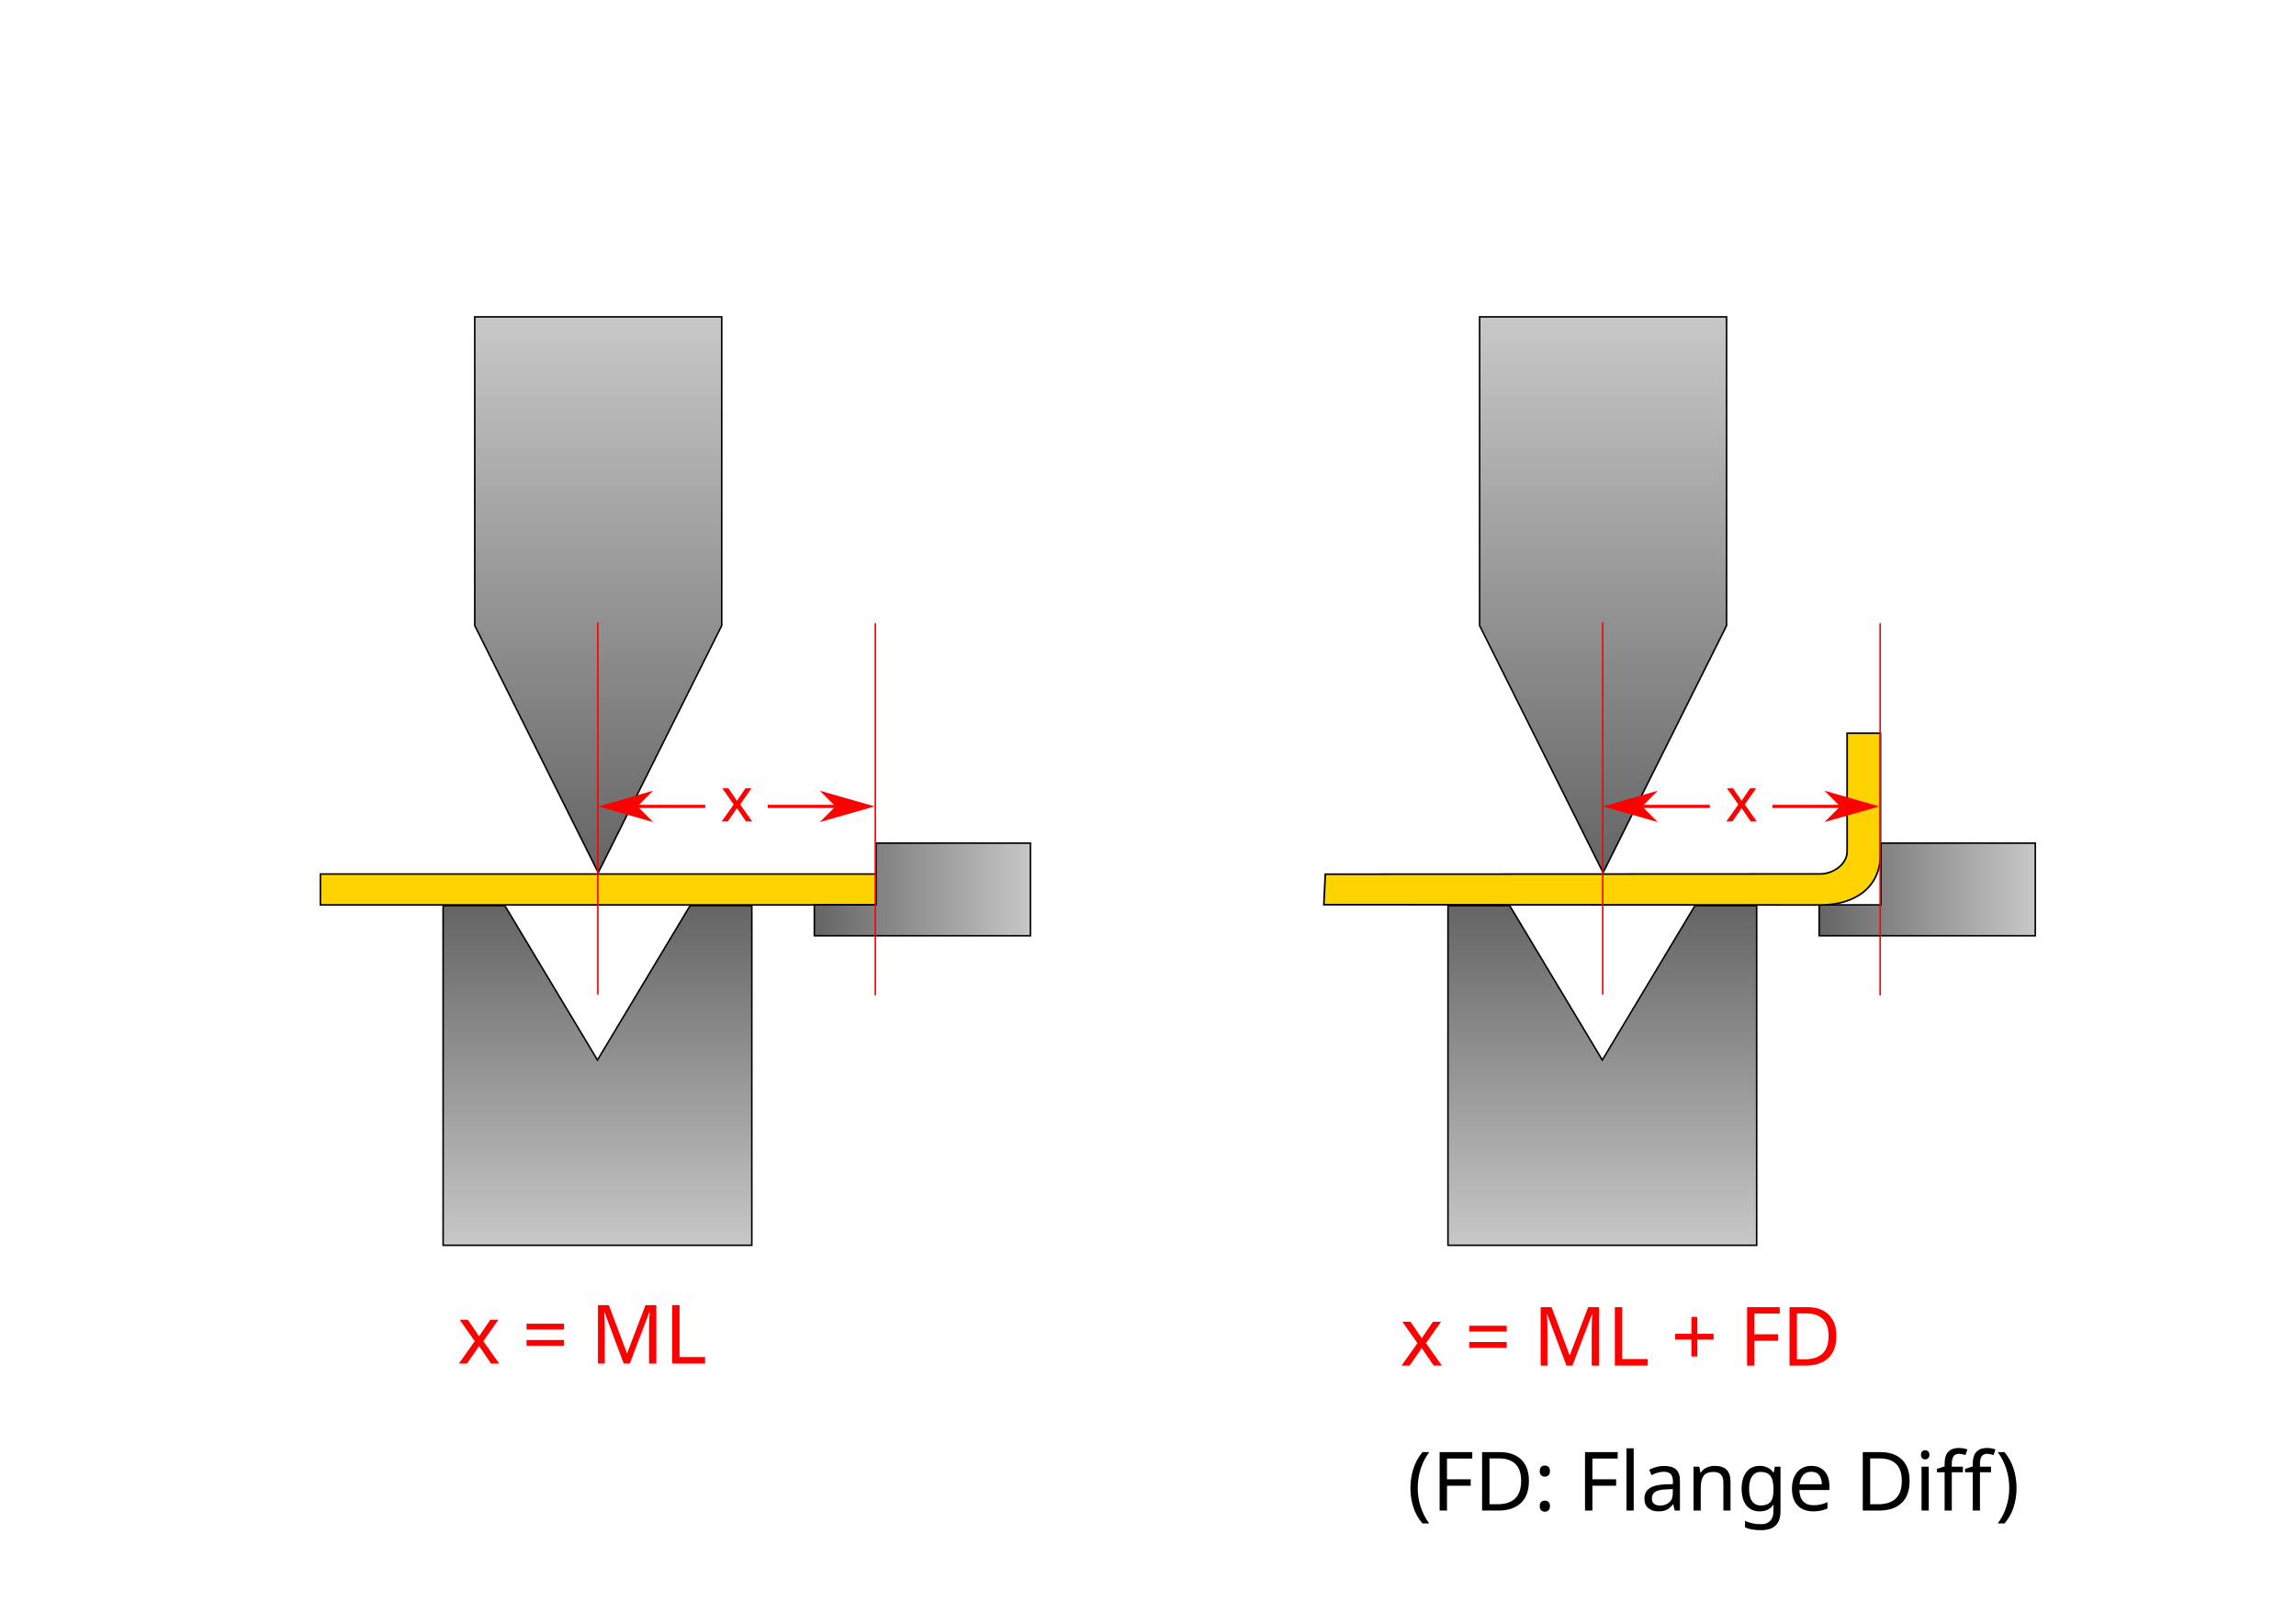
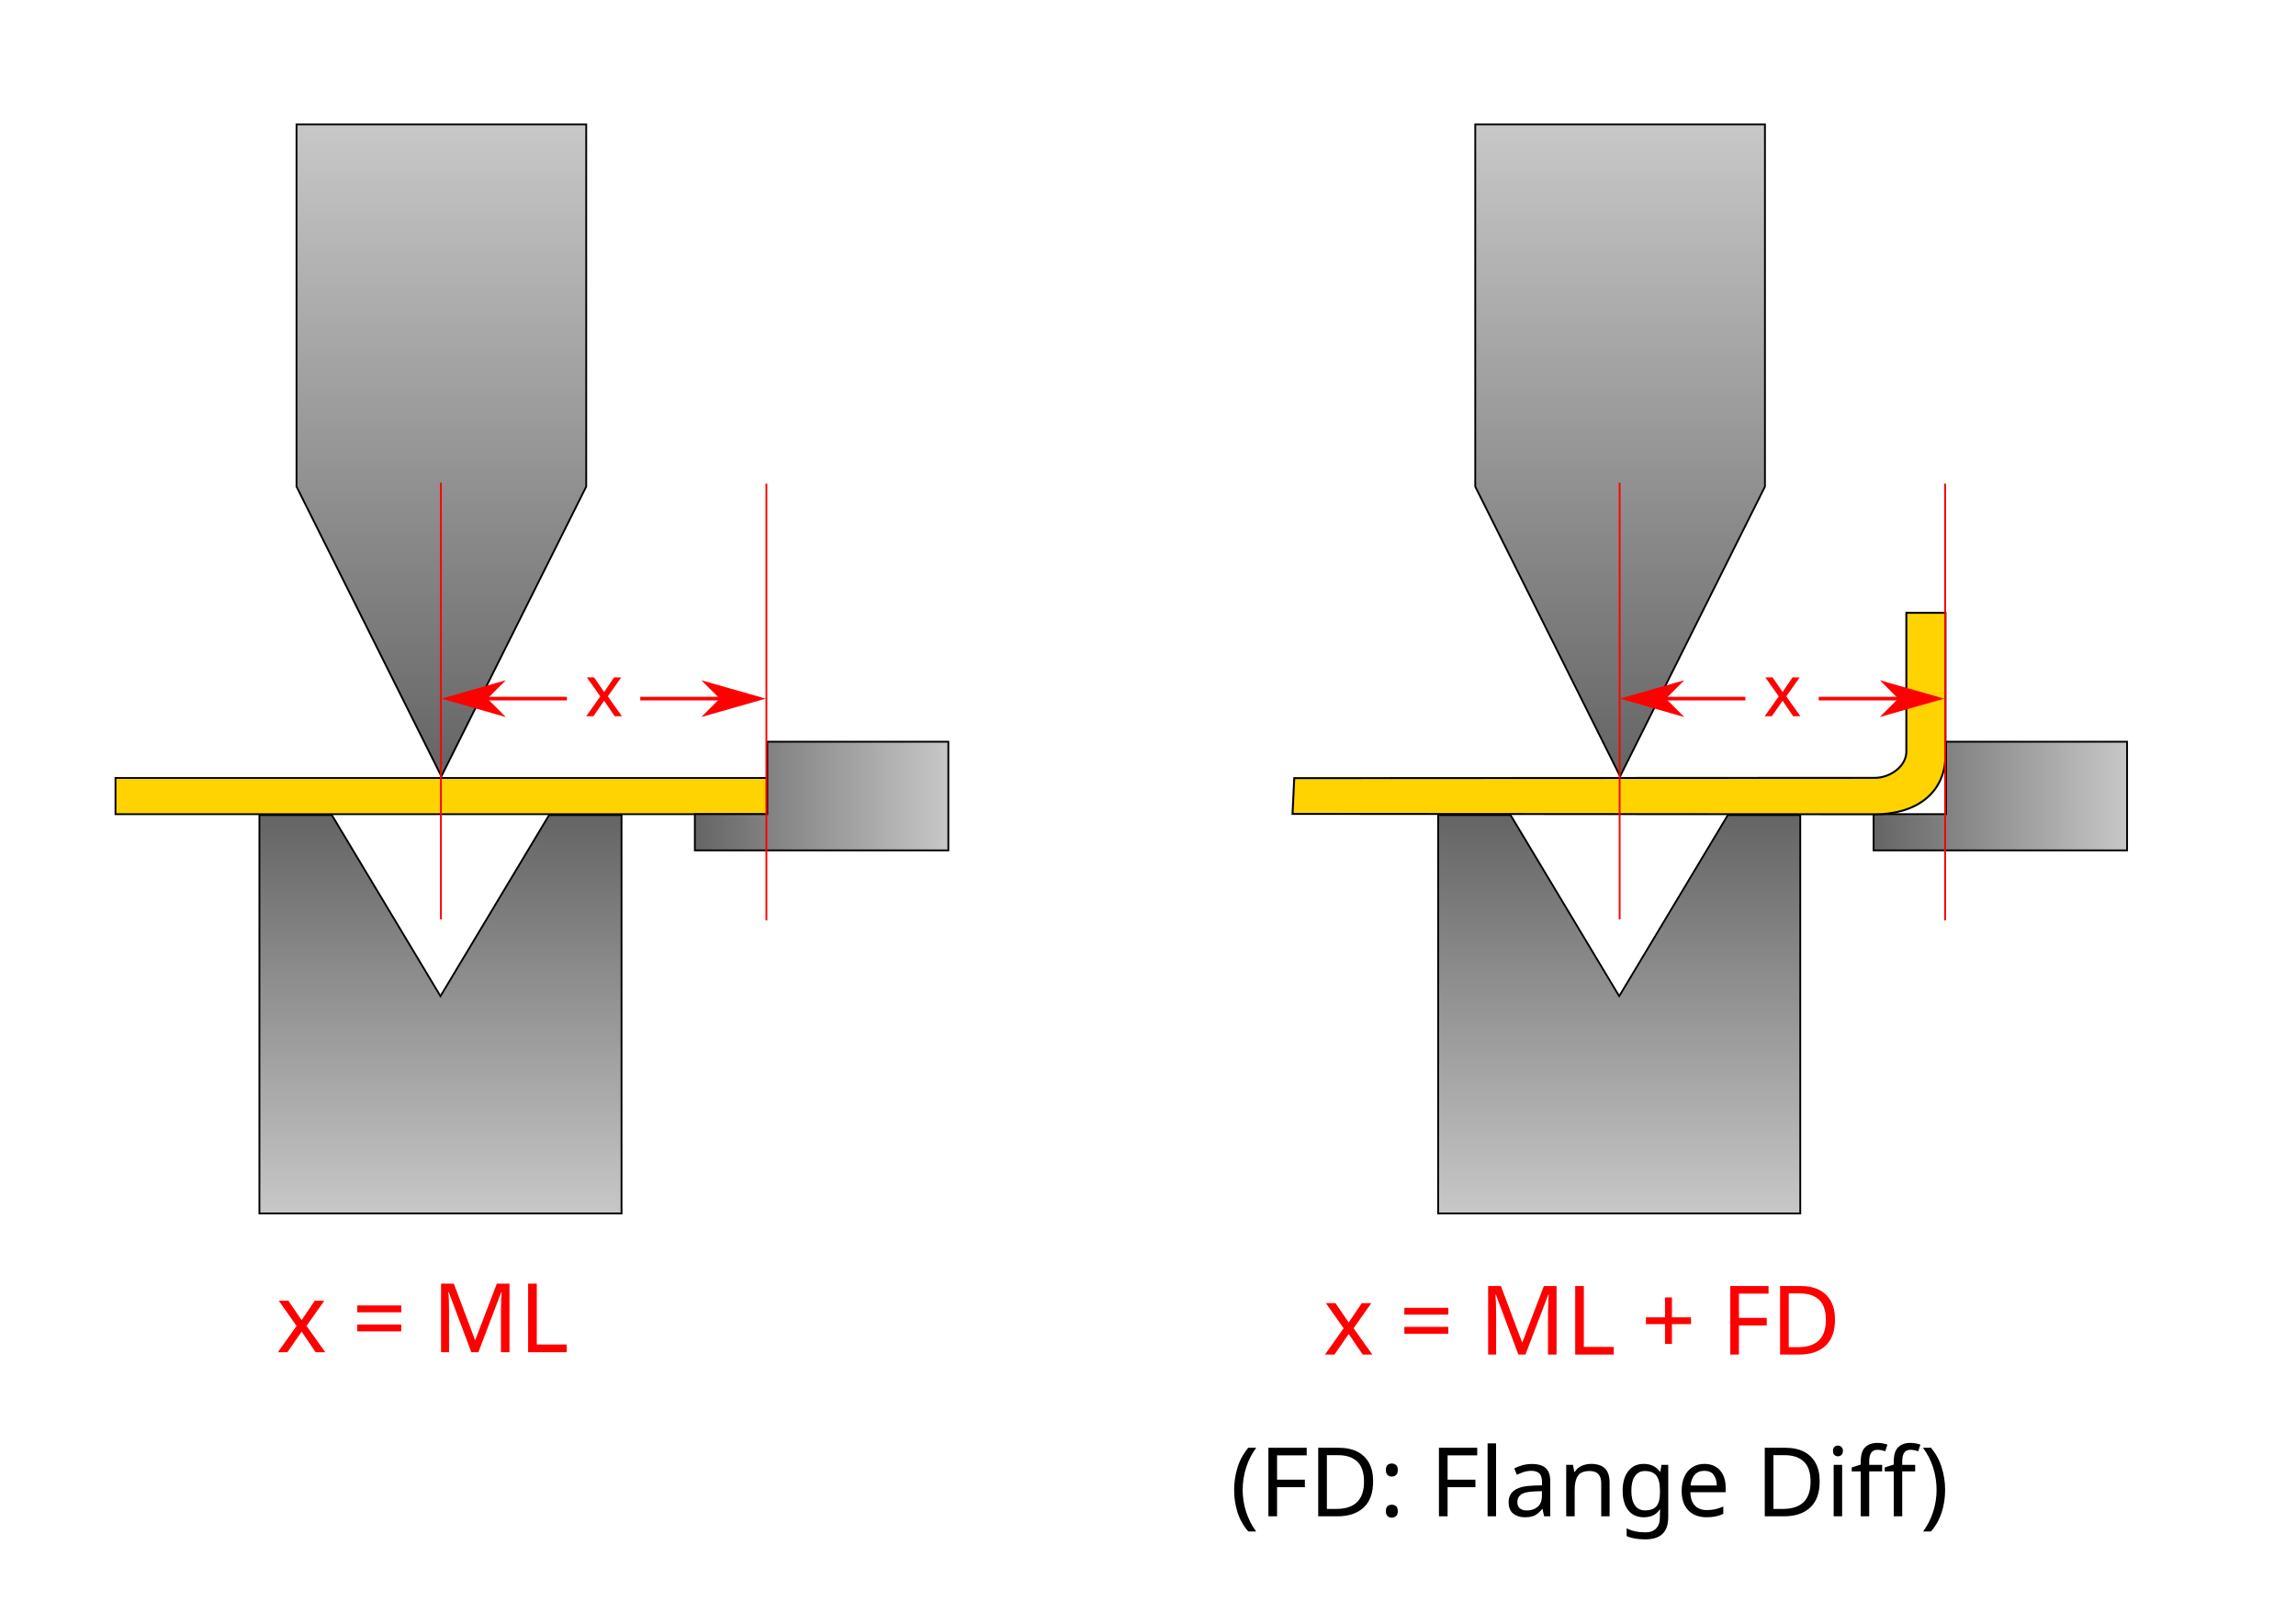
<svg xmlns="http://www.w3.org/2000/svg" xmlns:xlink="http://www.w3.org/1999/xlink" version="1.0" width="297mm" height="210mm" id="svg2">
  <defs id="defs4">
    <marker orient="auto" refY="0" refX="0" id="Arrow1Lstart" style="overflow:visible">
      <path id="path8529" d="M 0,0 5,-5 -12.5,0 5,5 Z" style="fill:#ff0000;fill-opacity:1;fill-rule:evenodd;stroke:#ff0000;stroke-width:1pt;stroke-opacity:1" transform="matrix(0.8,0,0,0.8,10,0)" />
    </marker>
    <marker refX="0" refY="0" orient="auto" style="overflow:visible" id="Arrow2Mend">
      <path d="M 8.719,4.034 -2.207,0.016 8.719,-4.002 C 6.973,-1.63 6.983,1.616 8.719,4.034 Z" transform="scale(-0.6)" style="font-size:12px;fill-rule:evenodd;stroke-width:0.625;stroke-linejoin:round" id="path15920" />
    </marker>
    <linearGradient id="linearGradient8955">
      <stop style="stop-color:#646464;stop-opacity:1" offset="0" id="stop8957" />
      <stop style="stop-color:#c8c8c8;stop-opacity:1" offset="1" id="stop9938" />
    </linearGradient>
-     <linearGradient x1="320" y1="511.862" x2="320" y2="732.862" id="linearGradient8967" xlink:href="#linearGradient8955" gradientUnits="userSpaceOnUse" gradientTransform="matrix(0.7546274,0,0,0.7546274,681.3974,-4.277231)" />
-     <linearGradient x1="320" y1="452.862" x2="320" y2="91.862" id="linearGradient10967" xlink:href="#linearGradient8955" gradientUnits="userSpaceOnUse" gradientTransform="matrix(0.7546274,0,0,0.7546274,681.7747,24.86097)" />
-     <linearGradient x1="459.5" y1="502.362" x2="600.5" y2="502.362" id="linearGradient12913" xlink:href="#linearGradient8955" gradientUnits="userSpaceOnUse" gradientTransform="matrix(0.7546274,0,0,0.7546274,681.7747,-4.654549)" />
+     <linearGradient x1="320" y1="511.862" x2="320" y2="732.862" id="linearGradient8967" xlink:href="#linearGradient8955" gradientUnits="userSpaceOnUse" gradientTransform="matrix(0.8851991,0,0,0.8851991,647.8662,-115.4607)" />
+     <linearGradient x1="320" y1="452.862" x2="320" y2="91.862" id="linearGradient10967" xlink:href="#linearGradient8955" gradientUnits="userSpaceOnUse" gradientTransform="matrix(0.8851991,0,0,0.8851991,648.3089,-81.28076)" />
+     <linearGradient x1="459.5" y1="502.362" x2="600.5" y2="502.362" id="linearGradient12913" xlink:href="#linearGradient8955" gradientUnits="userSpaceOnUse" gradientTransform="matrix(0.8851991,0,0,0.8851991,648.3089,-115.9033)" />
    <marker orient="auto" refY="0" refX="0" id="Arrow1Lstart-7" style="overflow:visible">
      <path id="path8529-5" d="M 0,0 5,-5 -12.5,0 5,5 Z" style="fill:#ff0000;fill-opacity:1;fill-rule:evenodd;stroke:#ff0000;stroke-width:1pt;stroke-opacity:1" transform="matrix(0.8,0,0,0.8,10,0)" />
    </marker>
    <linearGradient x1="459.5" y1="502.362" x2="600.5" y2="502.362" id="linearGradient12913-2" xlink:href="#linearGradient8955" gradientUnits="userSpaceOnUse" gradientTransform="translate(71.0237,-100.4501)" />
    <marker style="overflow:visible" id="Arrow1Lstart-6" refX="0" refY="0" orient="auto">
      <path transform="matrix(0.8,0,0,0.8,10,0)" style="fill:#ff0000;fill-opacity:1;fill-rule:evenodd;stroke:#ff0000;stroke-width:1pt;stroke-opacity:1" d="M 0,0 5,-5 -12.5,0 5,5 Z" id="path8529-0" />
    </marker>
    <marker id="Arrow2Mend-1" style="overflow:visible" orient="auto" refY="0" refX="0">
      <path id="path15920-8" style="font-size:12px;fill-rule:evenodd;stroke-width:0.625;stroke-linejoin:round" transform="scale(-0.6)" d="M 8.719,4.034 -2.207,0.016 8.719,-4.002 C 6.973,-1.63 6.983,1.616 8.719,4.034 Z" />
    </marker>
    <marker style="overflow:visible" id="Arrow1Lstart-7-0" refX="0" refY="0" orient="auto">
      <path transform="matrix(0.8,0,0,0.8,10,0)" style="fill:#ff0000;fill-opacity:1;fill-rule:evenodd;stroke:#ff0000;stroke-width:1pt;stroke-opacity:1" d="M 0,0 5,-5 -12.5,0 5,5 Z" id="path8529-5-2" />
    </marker>
-     <linearGradient xlink:href="#linearGradient8955" id="linearGradient10735" gradientUnits="userSpaceOnUse" gradientTransform="matrix(0.7546274,0,0,0.7546274,190.4962,24.86095)" x1="320" y1="452.862" x2="320" y2="91.862" />
-     <linearGradient xlink:href="#linearGradient8955" id="linearGradient10737" gradientUnits="userSpaceOnUse" gradientTransform="matrix(0.7546274,0,0,0.7546274,190.1189,-4.277237)" x1="320" y1="511.862" x2="320" y2="732.862" />
-     <linearGradient xlink:href="#linearGradient8955" id="linearGradient10739" gradientUnits="userSpaceOnUse" gradientTransform="matrix(0.7546274,0,0,0.7546274,190.4962,-4.654558)" x1="459.5" y1="502.362" x2="600.5" y2="502.362" />
+     <linearGradient xlink:href="#linearGradient8955" id="linearGradient10735" gradientUnits="userSpaceOnUse" gradientTransform="matrix(0.8851991,0,0,0.8851991,72.02535,-81.28078)" x1="320" y1="452.862" x2="320" y2="91.862" />
+     <linearGradient xlink:href="#linearGradient8955" id="linearGradient10737" gradientUnits="userSpaceOnUse" gradientTransform="matrix(0.8851991,0,0,0.8851991,71.58276,-115.4607)" x1="320" y1="511.862" x2="320" y2="732.862" />
+     <linearGradient xlink:href="#linearGradient8955" id="linearGradient10739" gradientUnits="userSpaceOnUse" gradientTransform="matrix(0.8851991,0,0,0.8851991,72.02535,-115.9033)" x1="459.5" y1="502.362" x2="600.5" y2="502.362" />
    <marker orient="auto" refY="0" refX="0" id="Arrow1Lstart-7-3" style="overflow:visible">
      <path id="path8529-5-6" d="M 0,0 5,-5 -12.5,0 5,5 Z" style="fill:#ff0000;fill-opacity:1;fill-rule:evenodd;stroke:#ff0000;stroke-width:1pt;stroke-opacity:1" transform="matrix(0.8,0,0,0.8,10,0)" />
    </marker>
    <marker orient="auto" refY="0" refX="0" id="Arrow1Lstart-5" style="overflow:visible">
      <path id="path8529-3" d="M 0,0 5,-5 -12.5,0 5,5 Z" style="fill:#ff0000;fill-opacity:1;fill-rule:evenodd;stroke:#ff0000;stroke-width:1pt;stroke-opacity:1" transform="matrix(0.8,0,0,0.8,10,0)" />
    </marker>
  </defs>
  <g transform="translate(-139.5,60.3386)" id="layer1">
-     <path d="M 862.885,94.56 V 245.485 L 923.256,366.226 983.626,245.485 V 94.56 Z" style="fill:url(#linearGradient10967);fill-opacity:1;fill-rule:evenodd;stroke:#000000;stroke-width:0.755px;stroke-linecap:butt;stroke-linejoin:miter;stroke-opacity:1" id="path2162" />
-     <path d="M 847.415,382.365 V 548.383 H 998.341 V 382.365 H 968.156 L 922.878,457.828 C 922.878,457.828 877.601,382.365 877.601,382.365 Z" style="fill:url(#linearGradient8967);fill-opacity:1;fill-rule:evenodd;stroke:#000000;stroke-width:0.755px;stroke-linecap:butt;stroke-linejoin:miter;stroke-opacity:1" id="path2164" />
-     <path d="M 1028.903,381.988 V 397.081 H 1134.551 V 351.803 H 1059.088 V 381.988 Z" style="fill:url(#linearGradient12913);fill-opacity:1;fill-rule:evenodd;stroke:#000000;stroke-width:0.755px;stroke-linecap:butt;stroke-linejoin:miter;stroke-opacity:1" id="path3139" />
-     <path style="fill:none;stroke:#ff0000;stroke-width:1.509;stroke-linecap:butt;stroke-linejoin:miter;stroke-miterlimit:4;stroke-dasharray:none;stroke-opacity:1;marker-start:url(#Arrow1Lstart)" d="M 926.112,333.848 C 926.112,333.848 975.459,333.848 975.459,333.848" id="path8525" />
-     <text xml:space="preserve" style="font-style:normal;font-weight:normal;font-size:30.185px;line-height:1.25;font-family:sans-serif;letter-spacing:0px;word-spacing:0px;fill:#ff0000;fill-opacity:1;stroke:none;stroke-width:0.755" x="982.979" y="341.178" id="text10391">
-       <tspan id="tspan10389" x="982.979" y="341.178" style="stroke-width:0.755">x</tspan>
+     <path d="M 860.757,0.478 V 177.518 L 931.573,319.15 1002.389,177.518 V 0.478 Z" style="fill:url(#linearGradient10967);fill-opacity:1;fill-rule:evenodd;stroke:#000000;stroke-width:0.885px;stroke-linecap:butt;stroke-linejoin:miter;stroke-opacity:1" id="path2162" />
+     <path d="M 842.61,338.082 V 532.826 H 1019.65 V 338.082 H 984.242 L 931.13,426.602 C 931.13,426.602 878.018,338.082 878.018,338.082 Z" style="fill:url(#linearGradient8967);fill-opacity:1;fill-rule:evenodd;stroke:#000000;stroke-width:0.885px;stroke-linecap:butt;stroke-linejoin:miter;stroke-opacity:1" id="path2164" />
+     <path d="M 1055.5,337.639 V 355.343 H 1179.428 V 302.231 H 1090.908 V 337.639 Z" style="fill:url(#linearGradient12913);fill-opacity:1;fill-rule:evenodd;stroke:#000000;stroke-width:0.885px;stroke-linecap:butt;stroke-linejoin:miter;stroke-opacity:1" id="path3139" />
+     <path style="fill:none;stroke:#ff0000;stroke-width:1.77;stroke-linecap:butt;stroke-linejoin:miter;stroke-miterlimit:4;stroke-dasharray:none;stroke-opacity:1;marker-start:url(#Arrow1Lstart)" d="M 934.924,281.17 C 934.924,281.17 992.808,281.17 992.808,281.17" id="path8525" />
+     <text xml:space="preserve" style="font-style:normal;font-weight:normal;font-size:35.408px;line-height:1.25;font-family:sans-serif;letter-spacing:0px;word-spacing:0px;fill:#ff0000;fill-opacity:1;stroke:none;stroke-width:0.885" x="1001.63" y="289.768" id="text10391">
+       <tspan id="tspan10389" x="1001.63" y="289.768" style="stroke-width:0.885">x</tspan>
    </text>
-     <path style="fill:#ffd300;fill-opacity:1;stroke:#000000;stroke-width:0.811;stroke-linecap:butt;stroke-linejoin:miter;stroke-miterlimit:4;stroke-dasharray:none;stroke-opacity:1" d="M 786.732,381.877 1029.514,382.038 C 1045.399,382.095 1059.712,374.13 1058.864,355.347 V 298.087 H 1042.559 V 355.426 C 1042.896,361.817 1035.98,366.813 1029.549,366.861 L 787.445,366.982 Z" id="path10639" />
-     <path style="fill:none;stroke:#ff0000;stroke-width:0.755;stroke-linecap:butt;stroke-linejoin:miter;stroke-miterlimit:4;stroke-dasharray:none;stroke-opacity:1" d="M 1058.719,426.236 C 1058.719,426.236 1058.719,244.27 1058.719,244.27" id="path849-6" />
-     <path style="fill:none;stroke:#ff0000;stroke-width:0.755;stroke-linecap:butt;stroke-linejoin:miter;stroke-miterlimit:4;stroke-dasharray:none;stroke-opacity:1" d="M 923.06,425.828 C 923.06,425.828 923.06,243.862 923.06,243.862" id="path849" />
-     <path d="M 371.607,94.56 V 245.485 L 431.977,366.226 492.347,245.485 V 94.56 Z" style="fill:url(#linearGradient10735);fill-opacity:1;fill-rule:evenodd;stroke:#000000;stroke-width:0.755px;stroke-linecap:butt;stroke-linejoin:miter;stroke-opacity:1" id="path2162-5" />
-     <path d="M 356.137,382.365 V 548.383 H 507.062 V 382.365 H 476.877 L 431.6,457.828 C 431.6,457.828 386.322,382.365 386.322,382.365 Z" style="fill:url(#linearGradient10737);fill-opacity:1;fill-rule:evenodd;stroke:#000000;stroke-width:0.755px;stroke-linecap:butt;stroke-linejoin:miter;stroke-opacity:1" id="path2164-9" />
-     <path d="M 296.144,366.905 V 381.998 H 567.81 V 366.905 Z" style="fill:#ffd300;fill-opacity:1;stroke:#000000;stroke-width:0.755;stroke-opacity:1" id="rect2166" />
-     <path d="M 537.625,381.988 V 397.081 H 643.273 V 351.803 H 567.81 V 381.988 Z" style="fill:url(#linearGradient10739);fill-opacity:1;fill-rule:evenodd;stroke:#000000;stroke-width:0.755px;stroke-linecap:butt;stroke-linejoin:miter;stroke-opacity:1" id="path3139-2" />
-     <path style="fill:none;stroke:#ff0000;stroke-width:0.755;stroke-linecap:butt;stroke-linejoin:miter;stroke-miterlimit:4;stroke-dasharray:none;stroke-opacity:1" d="M 431.781,425.828 C 431.781,425.828 431.781,243.862 431.781,243.862" id="path849-2" />
-     <path style="fill:none;stroke:#ff0000;stroke-width:0.755;stroke-linecap:butt;stroke-linejoin:miter;stroke-miterlimit:4;stroke-dasharray:none;stroke-opacity:1" d="M 567.44,426.235 C 567.44,426.235 567.44,244.27 567.44,244.27" id="path849-6-8" />
-     <path style="fill:none;stroke:#ff0000;stroke-width:1.509;stroke-linecap:butt;stroke-linejoin:miter;stroke-miterlimit:4;stroke-dasharray:none;stroke-opacity:1;marker-start:url(#Arrow1Lstart-7)" d="M 1055.394,333.848 C 1055.394,333.848 1006.048,333.848 1006.048,333.848" id="path8525-5" />
-     <text xml:space="preserve" style="font-style:normal;font-weight:normal;font-size:40px;line-height:1.25;font-family:sans-serif;letter-spacing:0px;word-spacing:0px;fill:#ff0000;fill-opacity:1;stroke:none" x="824.007" y="607.178" id="text9203">
-       <tspan id="tspan9201" x="824.007" y="607.178">x = ML + FD</tspan>
+     <path style="fill:#ffd300;fill-opacity:1;stroke:#000000;stroke-width:0.952;stroke-linecap:butt;stroke-linejoin:miter;stroke-miterlimit:4;stroke-dasharray:none;stroke-opacity:1" d="M 771.426,337.509 1056.217,337.698 C 1074.85,337.764 1091.64,328.421 1090.645,306.389 V 239.222 H 1071.518 V 306.481 C 1071.914,313.978 1063.801,319.838 1056.257,319.894 L 772.263,320.036 Z" id="path10639" />
+     <path style="fill:none;stroke:#ff0000;stroke-width:0.885;stroke-linecap:butt;stroke-linejoin:miter;stroke-miterlimit:4;stroke-dasharray:none;stroke-opacity:1" d="M 1090.475,389.543 C 1090.475,389.543 1090.475,176.092 1090.475,176.092" id="path849-6" />
+     <path style="fill:none;stroke:#ff0000;stroke-width:0.885;stroke-linecap:butt;stroke-linejoin:miter;stroke-miterlimit:4;stroke-dasharray:none;stroke-opacity:1" d="M 931.343,389.065 C 931.343,389.065 931.343,175.614 931.343,175.614" id="path849" />
+     <path d="M 284.473,0.478 V 177.518 L 355.289,319.15 426.105,177.518 V 0.478 Z" style="fill:url(#linearGradient10735);fill-opacity:1;fill-rule:evenodd;stroke:#000000;stroke-width:0.885px;stroke-linecap:butt;stroke-linejoin:miter;stroke-opacity:1" id="path2162-5" />
+     <path d="M 266.327,338.082 V 532.826 H 443.366 V 338.082 H 407.958 L 354.846,426.602 C 354.846,426.602 301.735,338.082 301.735,338.082 Z" style="fill:url(#linearGradient10737);fill-opacity:1;fill-rule:evenodd;stroke:#000000;stroke-width:0.885px;stroke-linecap:butt;stroke-linejoin:miter;stroke-opacity:1" id="path2164-9" />
+     <path d="M 195.953,319.947 V 337.651 H 514.625 V 319.947 Z" style="fill:#ffd300;fill-opacity:1;stroke:#000000;stroke-width:0.885;stroke-opacity:1" id="rect2166" />
+     <path d="M 479.217,337.639 V 355.343 H 603.145 V 302.231 H 514.625 V 337.639 Z" style="fill:url(#linearGradient10739);fill-opacity:1;fill-rule:evenodd;stroke:#000000;stroke-width:0.885px;stroke-linecap:butt;stroke-linejoin:miter;stroke-opacity:1" id="path3139-2" />
+     <path style="fill:none;stroke:#ff0000;stroke-width:0.885;stroke-linecap:butt;stroke-linejoin:miter;stroke-miterlimit:4;stroke-dasharray:none;stroke-opacity:1" d="M 355.06,389.065 C 355.06,389.065 355.06,175.614 355.06,175.614" id="path849-2" />
+     <path style="fill:none;stroke:#ff0000;stroke-width:0.885;stroke-linecap:butt;stroke-linejoin:miter;stroke-miterlimit:4;stroke-dasharray:none;stroke-opacity:1" d="M 514.191,389.543 C 514.191,389.543 514.191,176.092 514.191,176.092" id="path849-6-8" />
+     <path style="fill:none;stroke:#ff0000;stroke-width:1.77;stroke-linecap:butt;stroke-linejoin:miter;stroke-miterlimit:4;stroke-dasharray:none;stroke-opacity:1;marker-start:url(#Arrow1Lstart-7)" d="M 1086.574,281.17 C 1086.574,281.17 1028.69,281.17 1028.69,281.17" id="path8525-5" />
+     <text xml:space="preserve" style="font-style:normal;font-weight:normal;font-size:46.921px;line-height:1.25;font-family:sans-serif;letter-spacing:0px;word-spacing:0px;fill:#ff0000;fill-opacity:1;stroke:none;stroke-width:1.173" x="786.446" y="601.793" id="text9203">
+       <tspan id="tspan9201" x="786.446" y="601.793" style="stroke-width:1.173">x = ML + FD</tspan>
    </text>
-     <text xml:space="preserve" style="font-style:normal;font-weight:normal;font-size:40px;line-height:1.25;font-family:sans-serif;letter-spacing:0px;word-spacing:0px;fill:#000000;fill-opacity:1;stroke:none" x="827.464" y="678.048" id="text9207">
-       <tspan id="tspan9205" x="827.464" y="678.048">(FD: Flange Diff)</tspan>
+     <text xml:space="preserve" style="font-style:normal;font-weight:normal;font-size:46.921px;line-height:1.25;font-family:sans-serif;letter-spacing:0px;word-spacing:0px;fill:#000000;fill-opacity:1;stroke:none;stroke-width:1.173" x="741" y="680.871" id="text9207">
+       <tspan id="tspan9205" x="741" y="680.871" style="stroke-width:1.173">(FD: Flange Diff)</tspan>
    </text>
-     <g id="g9337" transform="translate(-633.8424,-23.44603)">
+     <g id="g9337" transform="matrix(1.173028,0,0,1.173028,-894.9469,-137.9462)">
      <path id="path8525-6" d="M 1068.777,357.294 C 1068.777,357.294 1118.124,357.294 1118.124,357.294" style="fill:none;stroke:#ff0000;stroke-width:1.509;stroke-linecap:butt;stroke-linejoin:miter;stroke-miterlimit:4;stroke-dasharray:none;stroke-opacity:1;marker-start:url(#Arrow1Lstart-5)" />
      <text id="text10391-2" y="364.624" x="1125.644" style="font-style:normal;font-weight:normal;font-size:30.185px;line-height:1.25;font-family:sans-serif;letter-spacing:0px;word-spacing:0px;fill:#ff0000;fill-opacity:1;stroke:none;stroke-width:0.755" xml:space="preserve">
        <tspan style="stroke-width:0.755" y="364.624" x="1125.644" id="tspan10389-9">x</tspan>
      </text>
      <path id="path8525-5-1" d="M 1198.059,357.294 C 1198.059,357.294 1148.713,357.294 1148.713,357.294" style="fill:none;stroke:#ff0000;stroke-width:1.509;stroke-linecap:butt;stroke-linejoin:miter;stroke-miterlimit:4;stroke-dasharray:none;stroke-opacity:1;marker-start:url(#Arrow1Lstart-7-3)" />
    </g>
-     <text xml:space="preserve" style="font-style:normal;font-weight:normal;font-size:40px;line-height:1.25;font-family:sans-serif;letter-spacing:0px;word-spacing:0px;fill:#ff0000;fill-opacity:1;stroke:none" x="363.131" y="606.201" id="text9203-2">
-       <tspan x="363.131" y="606.201" id="tspan9357">x = ML</tspan>
+     <text xml:space="preserve" style="font-style:normal;font-weight:normal;font-size:46.921px;line-height:1.25;font-family:sans-serif;letter-spacing:0px;word-spacing:0px;fill:#ff0000;fill-opacity:1;stroke:none;stroke-width:1.173" x="274.53" y="600.647" id="text9203-2">
+       <tspan x="274.53" y="600.647" id="tspan9357" style="stroke-width:1.173">x = ML</tspan>
    </text>
  </g>
</svg>
